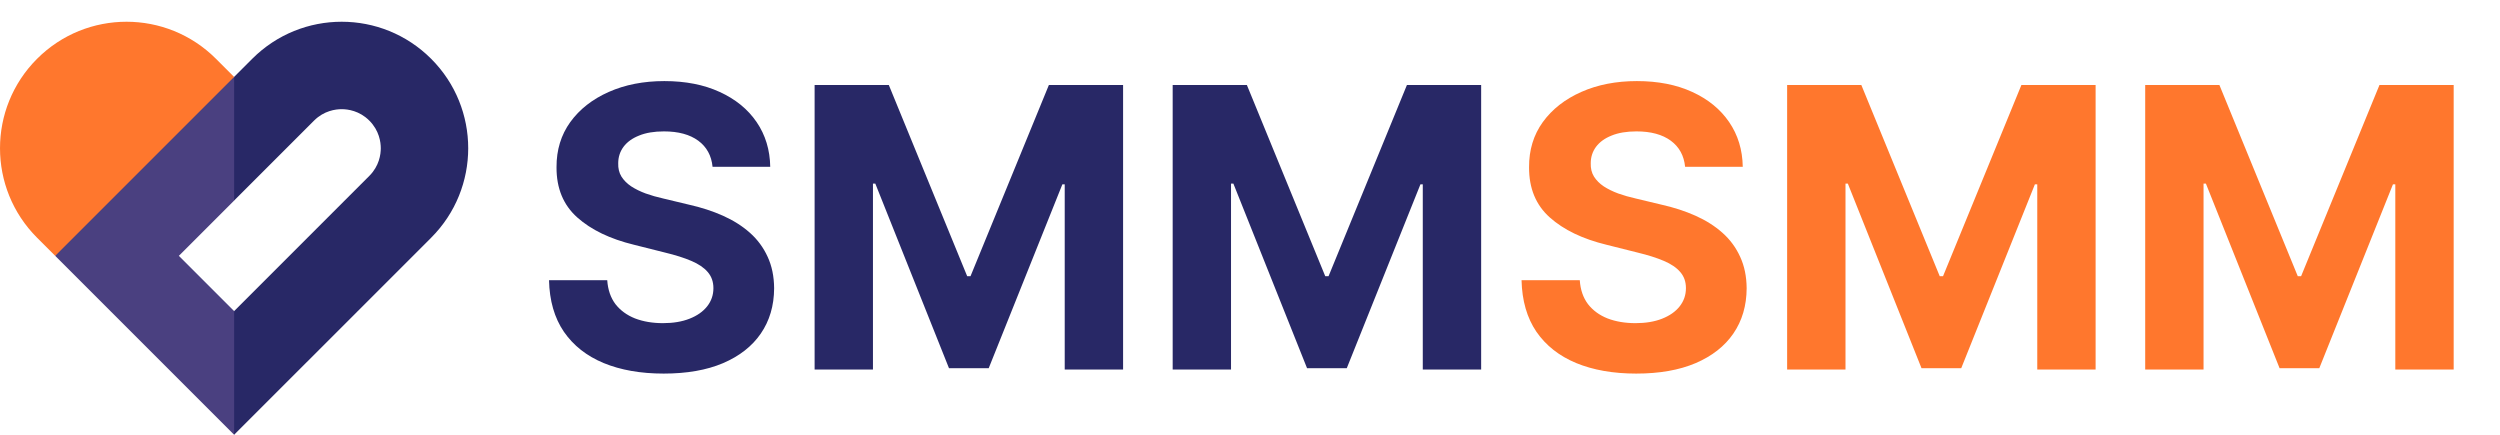
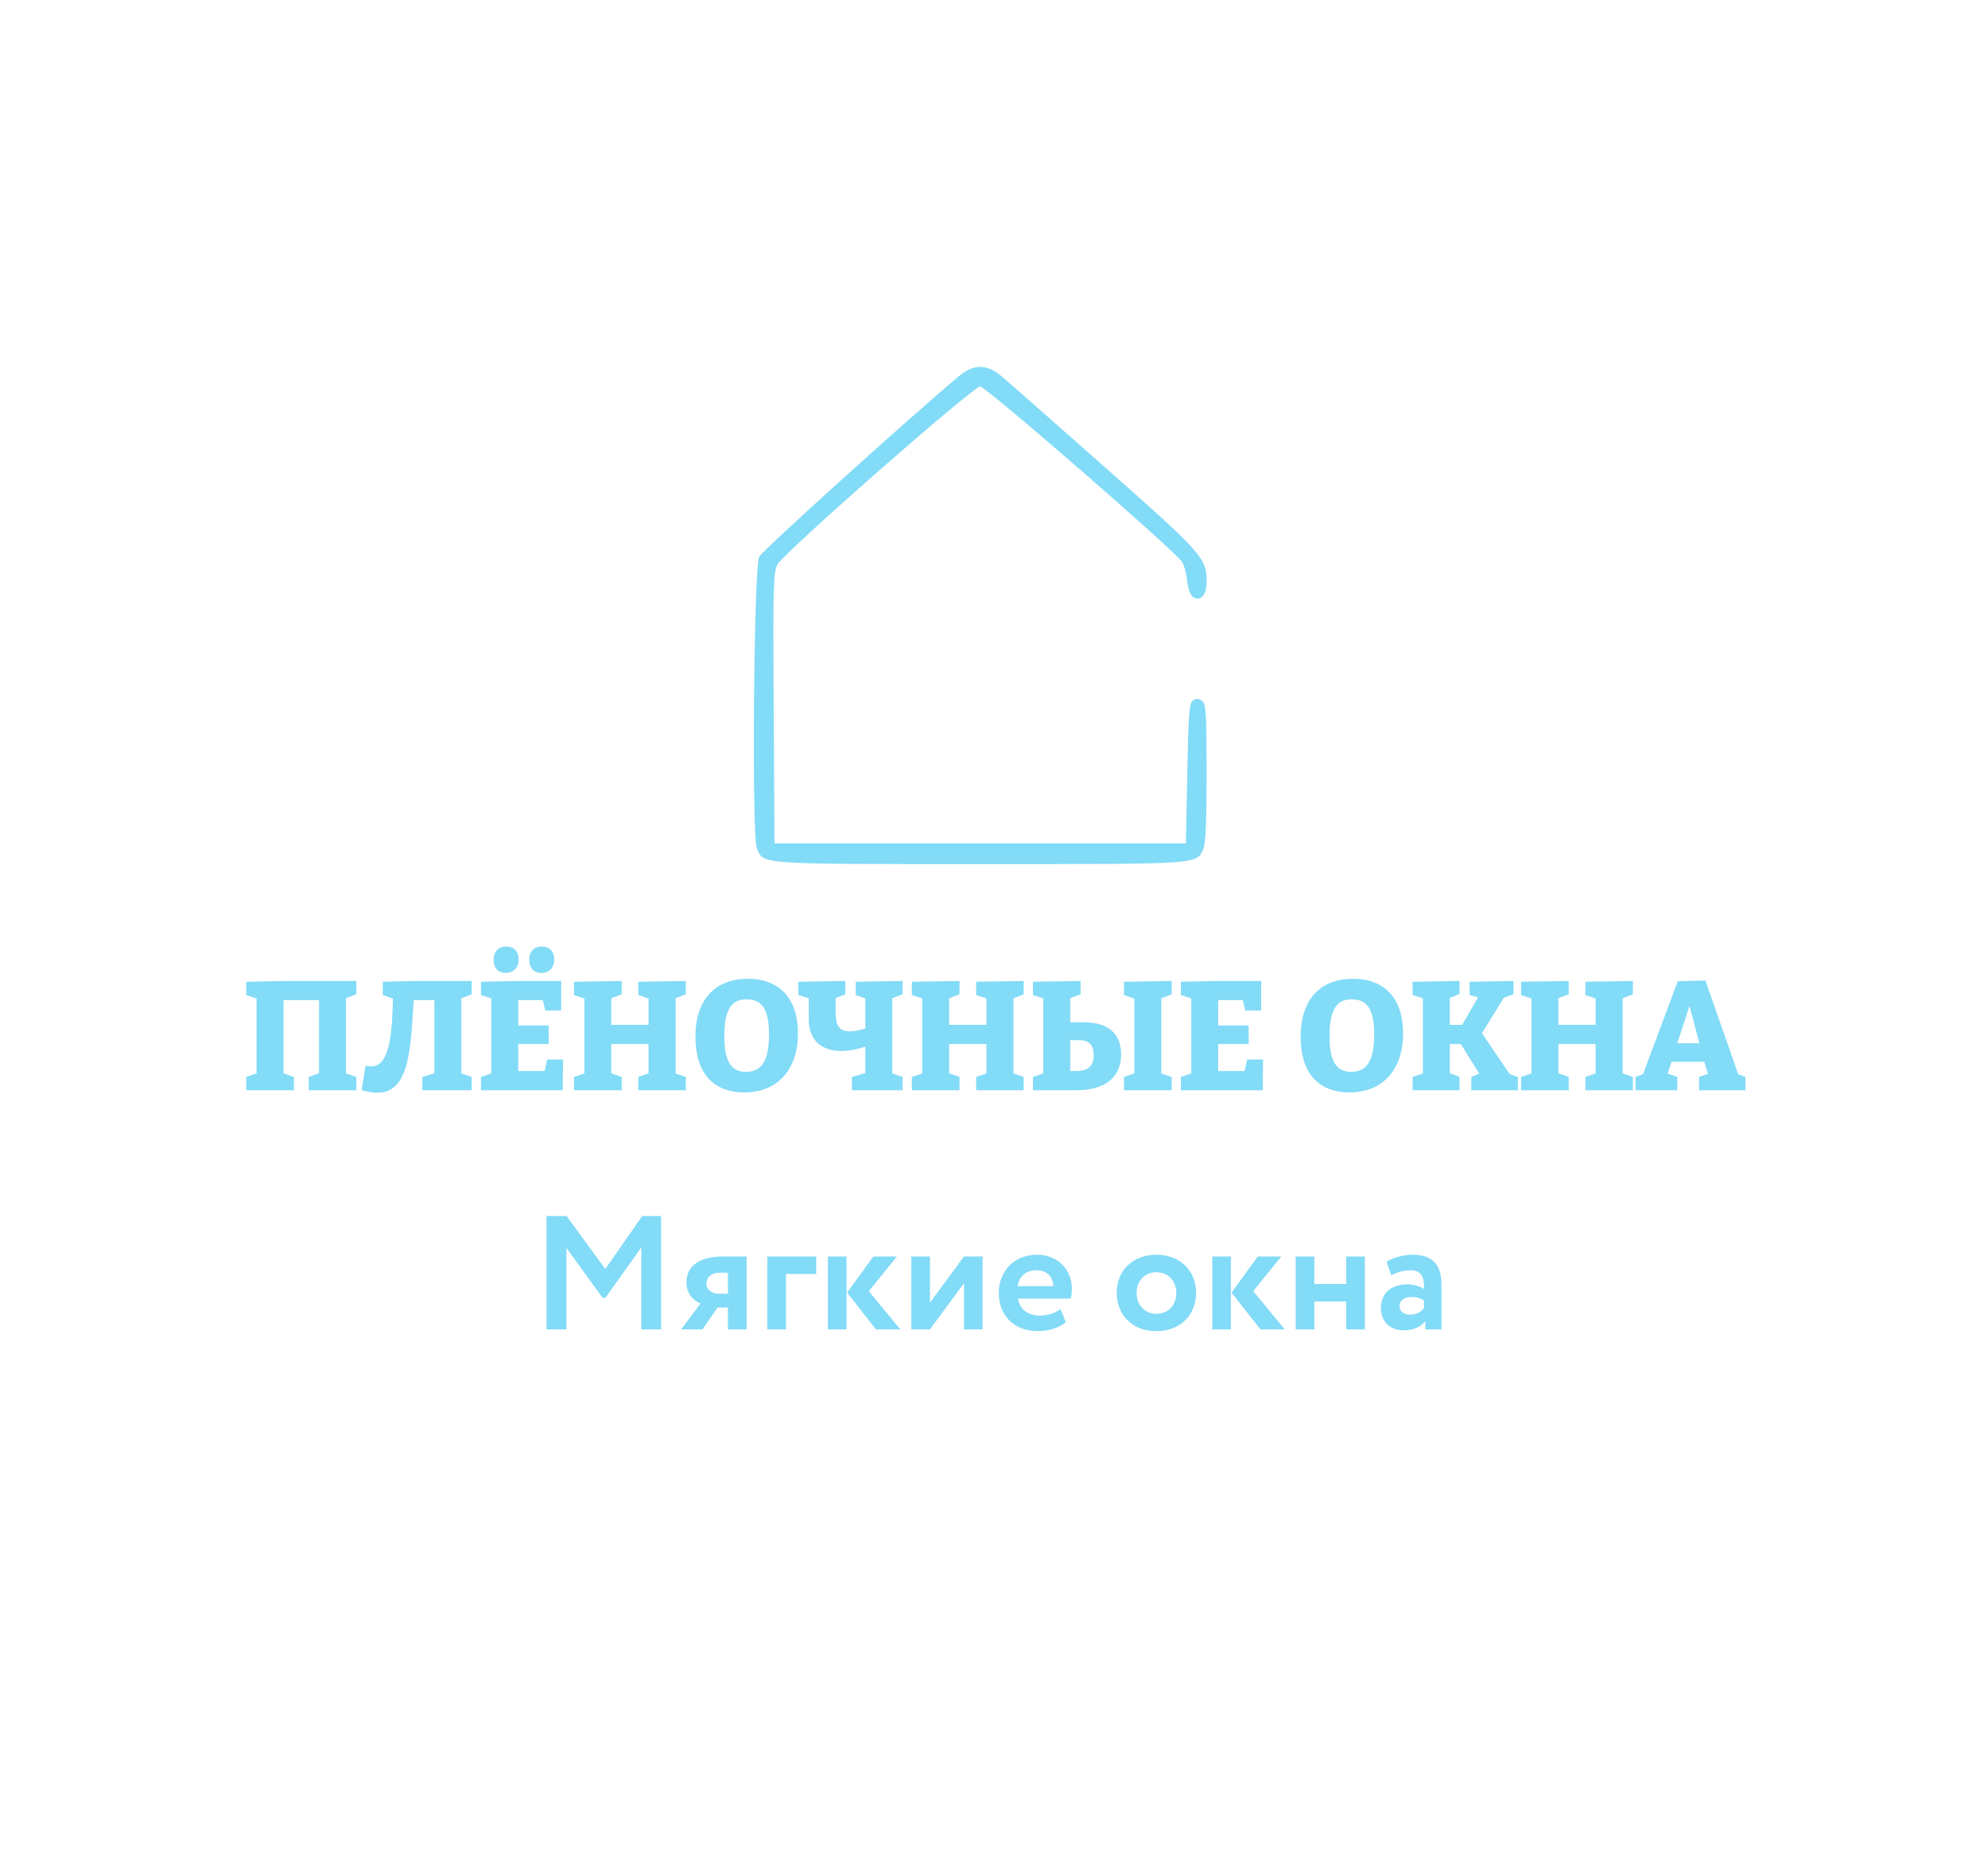
- <svg xmlns="http://www.w3.org/2000/svg" width="115" height="20" viewBox="0 0 115 20" fill="none">
-   <path d="M2.539 11.769L1.705 10.935C-0.568 8.662 -0.568 4.977 1.705 2.705C3.977 0.432 7.662 0.432 9.935 2.705L10.769 3.539L8.087 8.252L2.539 11.769Z" fill="#FF772D" />
-   <path d="M19.833 2.705C17.56 0.432 13.875 0.432 11.602 2.705L10.768 3.539L10.348 7.369L10.768 9.226L14.446 5.548C14.904 5.09 15.44 5.022 15.718 5.022C15.996 5.022 16.531 5.09 16.989 5.548C17.448 6.007 17.516 6.542 17.516 6.82C17.516 7.098 17.448 7.633 16.989 8.091L10.768 14.312L10.348 16.079L10.768 20L19.833 10.935C22.106 8.662 22.106 4.977 19.833 2.705Z" fill="#282866" />
-   <path d="M8.227 11.769L10.77 9.226V3.539L2.539 11.769L10.77 20V14.312L8.227 11.769Z" fill="#4A4080" />
-   <path d="M32.778 7.674C32.727 7.158 32.508 6.758 32.12 6.472C31.732 6.187 31.206 6.044 30.541 6.044C30.09 6.044 29.708 6.108 29.397 6.236C29.086 6.359 28.847 6.532 28.681 6.754C28.519 6.975 28.438 7.227 28.438 7.508C28.43 7.742 28.479 7.947 28.585 8.121C28.696 8.296 28.847 8.447 29.039 8.575C29.231 8.699 29.452 8.808 29.704 8.901C29.955 8.991 30.224 9.067 30.509 9.131L31.685 9.413C32.256 9.54 32.781 9.711 33.258 9.924C33.735 10.137 34.148 10.399 34.498 10.71C34.847 11.021 35.118 11.388 35.31 11.81C35.506 12.232 35.606 12.715 35.61 13.261C35.606 14.062 35.401 14.756 34.996 15.345C34.596 15.928 34.016 16.382 33.258 16.706C32.504 17.026 31.594 17.185 30.528 17.185C29.472 17.185 28.551 17.023 27.767 16.7C26.987 16.376 26.378 15.896 25.939 15.261C25.504 14.622 25.276 13.832 25.255 12.89H27.933C27.963 13.329 28.089 13.695 28.31 13.989C28.536 14.279 28.837 14.499 29.212 14.648C29.591 14.793 30.019 14.865 30.496 14.865C30.965 14.865 31.372 14.797 31.717 14.661C32.067 14.524 32.337 14.335 32.529 14.092C32.721 13.849 32.817 13.57 32.817 13.254C32.817 12.96 32.729 12.713 32.555 12.513C32.384 12.312 32.133 12.142 31.8 12.001C31.472 11.861 31.07 11.733 30.592 11.618L29.167 11.26C28.063 10.992 27.192 10.572 26.553 10.001C25.913 9.43 25.596 8.661 25.6 7.693C25.596 6.901 25.807 6.208 26.233 5.616C26.663 5.023 27.254 4.561 28.004 4.229C28.754 3.896 29.606 3.73 30.56 3.73C31.532 3.73 32.38 3.896 33.104 4.229C33.833 4.561 34.4 5.023 34.805 5.616C35.209 6.208 35.418 6.894 35.431 7.674H32.778ZM37.472 3.909H40.885L44.49 12.704H44.644L48.249 3.909H51.662V17H48.977V8.479H48.869L45.481 16.936H43.653L40.265 8.447H40.156V17H37.472V3.909ZM53.943 3.909H57.356L60.961 12.704H61.114L64.719 3.909H68.133V17H65.448V8.479H65.34L61.952 16.936H60.124L56.736 8.447H56.627V17H53.943V3.909Z" fill="#282866" />
-   <path d="M77.515 7.674C77.464 7.158 77.244 6.758 76.856 6.472C76.469 6.187 75.942 6.044 75.278 6.044C74.826 6.044 74.444 6.108 74.133 6.236C73.822 6.359 73.584 6.532 73.417 6.754C73.255 6.975 73.174 7.227 73.174 7.508C73.166 7.742 73.215 7.947 73.322 8.121C73.432 8.296 73.584 8.447 73.775 8.575C73.967 8.699 74.189 8.808 74.44 8.901C74.692 8.991 74.96 9.067 75.246 9.131L76.422 9.413C76.993 9.54 77.517 9.711 77.994 9.924C78.471 10.137 78.885 10.399 79.234 10.71C79.584 11.021 79.854 11.388 80.046 11.81C80.242 12.232 80.342 12.715 80.346 13.261C80.342 14.062 80.138 14.756 79.733 15.345C79.332 15.928 78.753 16.382 77.994 16.706C77.24 17.026 76.33 17.185 75.265 17.185C74.208 17.185 73.287 17.023 72.503 16.7C71.724 16.376 71.114 15.896 70.675 15.261C70.241 14.622 70.013 13.832 69.991 12.89H72.67C72.699 13.329 72.825 13.695 73.047 13.989C73.272 14.279 73.573 14.499 73.948 14.648C74.327 14.793 74.755 14.865 75.233 14.865C75.701 14.865 76.109 14.797 76.454 14.661C76.803 14.524 77.074 14.335 77.265 14.092C77.457 13.849 77.553 13.57 77.553 13.254C77.553 12.96 77.466 12.713 77.291 12.513C77.121 12.312 76.869 12.142 76.537 12.001C76.209 11.861 75.806 11.733 75.329 11.618L73.903 11.26C72.799 10.992 71.928 10.572 71.289 10.001C70.65 9.43 70.332 8.661 70.337 7.693C70.332 6.901 70.543 6.208 70.969 5.616C71.4 5.023 71.99 4.561 72.74 4.229C73.49 3.896 74.342 3.73 75.297 3.73C76.268 3.73 77.116 3.896 77.841 4.229C78.569 4.561 79.136 5.023 79.541 5.616C79.946 6.208 80.155 6.894 80.167 7.674H77.515ZM82.208 3.909H85.621L89.227 12.704H89.38L92.985 3.909H96.398V17H93.714V8.479H93.605L90.217 16.936H88.389L85.001 8.447H84.893V17H82.208V3.909ZM98.679 3.909H102.092L105.697 12.704H105.851L109.456 3.909H112.869V17H110.184V8.479H110.076L106.688 16.936H104.86L101.472 8.447H101.363V17H98.679V3.909Z" fill="#FF772D" />
+ <svg xmlns="http://www.w3.org/2000/svg" version="1.1" width="540" height="508">
+   <svg id="SvgjsSvg1002" width="2" height="0" focusable="false" style="overflow: hidden; top: -100%; left: -100%; position: absolute; opacity: 0">
+     <polyline id="SvgjsPolyline1003" points="0,0" />
+     <path id="SvgjsPath1004" d="M0 0 " />
+   </svg>
+   <defs id="SvgjsDefs30366" />
+   <defs id="SvgjsDefs30367">
+     <style>
+ 			.lo-name path, .lo-name {
+ 				fill: #82dbf7;
+ 			}
+ 			.lo-tagline path, .lo-tagline {
+ 				fill: #82dbf7;
+ 			}
+ 			.lo-icon path, .lo-icon {
+ 				fill: #82dbf7;
+ 			}
+ 			.lo-shape path, .lo-shape {
+ 				fill: #343a40;
+ 			}
+ 		</style>
+   </defs>
+   <g id="SvgjsG30368" fill="#82dbf7" class="lo-icon">
+     <path transform="translate(191.25, 92.25) scale(0.75,0.75)" d="M 92.313 13.250 C 74.014 28.594, 21.085 76.444, 19.945 78.674 C 18.004 82.469, 17.231 179.728, 19.105 184.253 C 21.559 190.178, 19.051 190, 100 190 C 180.441 190, 178.244 190.149, 180.805 184.528 C 181.629 182.720, 182 174.197, 182 157.075 C 182 135.640, 181.783 132.065, 180.416 130.930 C 179.268 129.977, 178.375 129.904, 177.166 130.666 C 175.705 131.586, 175.438 134.842, 175 157.108 L 174.500 182.500 100 182.500 L 25.500 182.500 25.204 133.500 C 24.939 89.563, 25.078 84.190, 26.552 81.500 C 28.947 77.131, 97.419 17, 100 17 C 102.050 17, 170.154 76.182, 173.072 80.500 C 173.815 81.600, 174.666 84.703, 174.962 87.397 C 175.295 90.424, 176.136 92.692, 177.166 93.339 C 179.760 94.966, 182 92.445, 182 87.898 C 182 79.112, 180.929 77.901, 145.173 46.251 C 126.687 29.888, 109.818 15.038, 107.687 13.250 C 102.374 8.796, 97.626 8.796, 92.313 13.250" stroke="none" fill-rule="evenodd" />
+   </g>
+   <path id="SvgjsPath30369" d="M4.27 0L9.68 0L9.68-22.13L19.49-8.58L20.28-8.58L30.01-22.26L30.01 0L35.38 0L35.38-30.80L30.27-30.80L20.24-16.41L9.72-30.80L4.27-30.80ZM52.14-19.80C45.01-19.80 42.28-16.59 42.28-12.76C42.28-9.50 44.40-7.66 46.11-7.04L40.83 0L46.64 0L50.73-5.94L53.55-5.94L53.55 0L58.61 0L58.61-19.80ZM47.70-12.41C47.70-13.90 48.84-15.40 51.30-15.40L53.55-15.40L53.55-9.68L50.91-9.68C49.32-9.68 47.70-10.78 47.70-12.41ZM64.24 0L69.30 0L69.30-15.05L77.53-15.05L77.53-19.80L64.24-19.80ZM99.44-19.80L93.06-19.80L85.93-9.99L93.76 0L100.36 0L91.83-10.38ZM80.70 0L85.76 0L85.76-19.80L80.70-19.80ZM108.42 0L117.66-12.54L117.66 0L122.72 0L122.72-19.80L117.66-19.80L108.42-7.26L108.42-19.80L103.36-19.80L103.36 0ZM143.88-5.54C142.74-4.62 140.71-3.74 138.29-3.74C135.17-3.74 132.79-5.37 132.35-8.36L146.65-8.36C146.87-9.11 146.96-9.86 146.96-11.09C146.96-16.63 142.69-20.28 137.59-20.28C131.08-20.28 127.12-15.66 127.12-9.90C127.12-3.65 131.38 0.48 137.76 0.48C140.54 0.48 143.35-0.31 145.33-1.98ZM137.37-16.06C140.27-16.06 141.94-14.17 141.90-11.75L132.18-11.75C132.70-14.34 134.33-16.06 137.37-16.06ZM159.15-9.90C159.15-3.96 163.37 0.48 169.93 0.48C176.48 0.48 180.71-3.96 180.71-9.90C180.71-15.84 176.48-20.28 169.93-20.28C163.37-20.28 159.15-15.84 159.15-9.90ZM164.56-9.90C164.56-13.33 166.94-15.53 169.93-15.53C173.01-15.53 175.34-13.24 175.34-9.90C175.34-6.47 173.05-4.22 169.93-4.22C166.85-4.22 164.56-6.60 164.56-9.90ZM203.85-19.80L197.47-19.80L190.34-9.99L198.18 0L204.78 0L196.24-10.38ZM185.11 0L190.17 0L190.17-19.80L185.11-19.80ZM221.50 0L226.56 0L226.56-19.80L221.50-19.80L221.50-12.32L212.83-12.32L212.83-19.80L207.77-19.80L207.77 0L212.83 0L212.83-7.57L221.50-7.57ZM233.73-14.70C235.18-15.36 236.63-16.06 238.92-16.06C241.87-16.06 242.75-14.26 242.62-10.96C241.65-11.66 239.89-12.23 238.13-12.23C234.12-12.23 230.91-10.16 230.91-5.81C230.91-1.98 233.51 0.26 237.12 0.26C239.80 0.26 241.91-0.79 242.97-2.29L242.97 0L247.37 0L247.37-12.06C247.37-17.29 245.30-20.28 239.45-20.28C236.85-20.28 234.17-19.40 232.45-18.39ZM238.79-4.00C237.20-4.00 235.97-4.84 235.97-6.34C235.97-8.01 237.47-8.80 239.14-8.80C240.59-8.80 241.74-8.49 242.62-7.83L242.62-5.81C242-4.93 240.90-4.00 238.79-4.00Z" fill="#82dbf7" transform="matrix(1,0,0,1,144.18,361.16)" class="lo-tagline" />
+   <path id="SvgjsPath30370" d="M31.16-26.08L31.16-29.69L11.38-29.69L1.26-29.48L1.26-25.87L4.07-24.95L4.07-4.58L1.26-3.61L1.26 0L14.20 0L14.20-3.61L11.38-4.62L11.38-24.49L21.04-24.49L21.04-4.62L18.23-3.61L18.23 0L31.16 0L31.16-3.61L28.35-4.58L28.35-24.99ZM62.50-26.08L62.50-29.69L46.54-29.69L38.35-29.48L38.35-25.87L41.12-24.91C40.87-16.59 40.53-6.47 35.24-6.47C34.78-6.47 34.27-6.55 33.68-6.72L32.59-0.04C34.19 0.42 35.62 0.67 36.88 0.67C45.65 0.67 45.91-11.38 46.75-24.49L52.37-24.49L52.37-4.62L49.10-3.61L49.10 0L62.50 0L62.50-3.61L59.68-4.58L59.68-24.99ZM71.82-31.88C73.71-31.88 75.26-33.22 75.26-35.45C75.26-37.72 73.96-39.06 71.82-39.06C69.89-39.06 68.42-37.72 68.46-35.45C68.46-33.22 69.68-31.88 71.82-31.88ZM81.52-31.88C83.41-31.88 84.92-33.22 84.92-35.45C84.92-37.72 83.66-39.06 81.52-39.06C79.59-39.06 78.08-37.72 78.12-35.45C78.16-33.22 79.34-31.88 81.52-31.88ZM82.99-8.36L82.32-5.21L75.14-5.21L75.14-12.56L83.41-12.56L83.41-17.60L75.14-17.60L75.14-24.49L81.82-24.49L82.49-21.67L86.81-21.67L86.81-29.69L74.97-29.69L65.02-29.48L65.02-25.87L67.83-24.95L67.83-4.58L65.02-3.61L65.02 0L87.23 0L87.32-8.36ZM120.67-26.08L120.67-29.69L107.77-29.48L107.77-25.87L110.54-24.95L110.54-17.77L100.42-17.77L100.42-24.99L103.24-26.08L103.24-29.69L90.30-29.48L90.30-25.87L93.11-24.95L93.11-4.58L90.30-3.61L90.30 0L103.24 0L103.24-3.61L100.42-4.62L100.42-12.56L110.54-12.56L110.54-4.58L107.77-3.61L107.77 0L120.67 0L120.67-3.61L117.89-4.58L117.89-24.99ZM136.54 0.59C145.49 0.59 151.12-5.50 151.12-15.46C151.12-24.95 146.08-30.28 137.51-30.28C128.86-30.28 123.27-24.91 123.27-14.45C123.27-4.70 128.18 0.59 136.54 0.59ZM137.05-5.00C133.14-5.00 131.12-7.60 131.12-14.70C131.12-22.55 133.48-24.70 137.17-24.70C141.12-24.70 143.26-22.34 143.26-15.16C143.26-7.27 140.74-5.00 137.05-5.00ZM179.55-26.08L179.55-29.69L166.82-29.48L166.82-25.87L169.43-24.95L169.43-16.76C167.79-16.30 166.36-16.00 165.14-16.00C162.71-16.00 161.36-17.18 161.36-21.08L161.36-24.99L163.97-26.08L163.97-29.69L151.24-29.48L151.24-25.87L154.06-24.99L154.06-19.19C154.06-13.27 157.88-10.67 162.96-10.67C164.93-10.67 167.16-11.09 169.43-11.84L169.43-4.66L165.77-3.61L165.77 0L179.55 0L179.55-3.61L176.74-4.58L176.74-24.99ZM212.44-26.08L212.44-29.69L199.54-29.48L199.54-25.87L202.31-24.95L202.31-17.77L192.19-17.77L192.19-24.99L195.01-26.08L195.01-29.69L182.07-29.48L182.07-25.87L184.88-24.95L184.88-4.58L182.07-3.61L182.07 0L195.01 0L195.01-3.61L192.19-4.62L192.19-12.56L202.31-12.56L202.31-4.58L199.54-3.61L199.54 0L212.44 0L212.44-3.61L209.66-4.58L209.66-24.99ZM228.48-18.48L225.08-18.48L225.08-24.99L227.89-26.08L227.89-29.69L214.96-29.48L214.96-25.87L217.77-24.95L217.77-4.58L214.96-3.61L214.96 0L226.67 0C235.20 0 238.90-4.07 238.90-9.70C238.90-15.25 235.66-18.48 228.48-18.48ZM252.63-26.08L252.63-29.69L239.69-29.48L239.69-25.87L242.51-24.91L242.51-4.58L239.69-3.61L239.69 0L252.63 0L252.63-3.61L249.82-4.58L249.82-24.95ZM226.67-5.21L225.08-5.21L225.08-13.61L227.43-13.61C230.08-13.61 231.46-12.43 231.46-9.49C231.46-6.55 229.82-5.21 226.67-5.21ZM273.13-8.36L272.45-5.21L265.27-5.21L265.27-12.56L273.55-12.56L273.55-17.60L265.27-17.60L265.27-24.49L271.95-24.49L272.62-21.67L276.95-21.67L276.95-29.69L265.10-29.69L255.15-29.48L255.15-25.87L257.96-24.95L257.96-4.58L255.15-3.61L255.15 0L277.37 0L277.45-8.36ZM300.93 0.59C309.88 0.59 315.50-5.50 315.50-15.46C315.50-24.95 310.46-30.28 301.90-30.28C293.24-30.28 287.66-24.91 287.66-14.45C287.66-4.70 292.57 0.59 300.93 0.59ZM301.43-5.00C297.53-5.00 295.51-7.60 295.51-14.70C295.51-22.55 297.86-24.70 301.56-24.70C305.51-24.70 307.65-22.34 307.65-15.16C307.65-7.27 305.13-5.00 301.43-5.00ZM344.44-4.41L336.92-15.50L342.85-25.12L345.49-26.08L345.49-29.69L333.56-29.48L333.56-25.87L335.87-25.24L331.55-17.77L328.19-17.77L328.19-25.07L330.83-26.17L330.83-29.69L318.07-29.48L318.07-25.87L320.88-24.99L320.88-4.58L318.07-3.61L318.07 0L330.83 0L330.83-3.61L328.19-4.66L328.19-12.56L331.17-12.56L336.17-4.54L334.03-3.61L334.03 0L346.67 0L346.67-3.61ZM377.92-26.08L377.92-29.69L365.02-29.48L365.02-25.87L367.79-24.95L367.79-17.77L357.67-17.77L357.67-24.99L360.49-26.08L360.49-29.69L347.55-29.48L347.55-25.87L350.36-24.95L350.36-4.58L347.55-3.61L347.55 0L360.49 0L360.49-3.61L357.67-4.62L357.67-12.56L367.79-12.56L367.79-4.58L365.02-3.61L365.02 0L377.92 0L377.92-3.61L375.14-4.58L375.14-24.99ZM406.52-4.37L397.61-29.82L390.10-29.61L380.69-4.41L378.63-3.61L378.63 0L389.97 0L389.97-3.61L387.37-4.54L388.42-7.73L397.32-7.73L398.29-4.49L395.89-3.61L395.89 0L408.49 0L408.49-3.61ZM393.29-22.93L395.98-12.77L389.97-12.77Z" fill="#82dbf7" transform="matrix(1,0,0,1,65.625,296.195)" class="lo-name" />
</svg>
